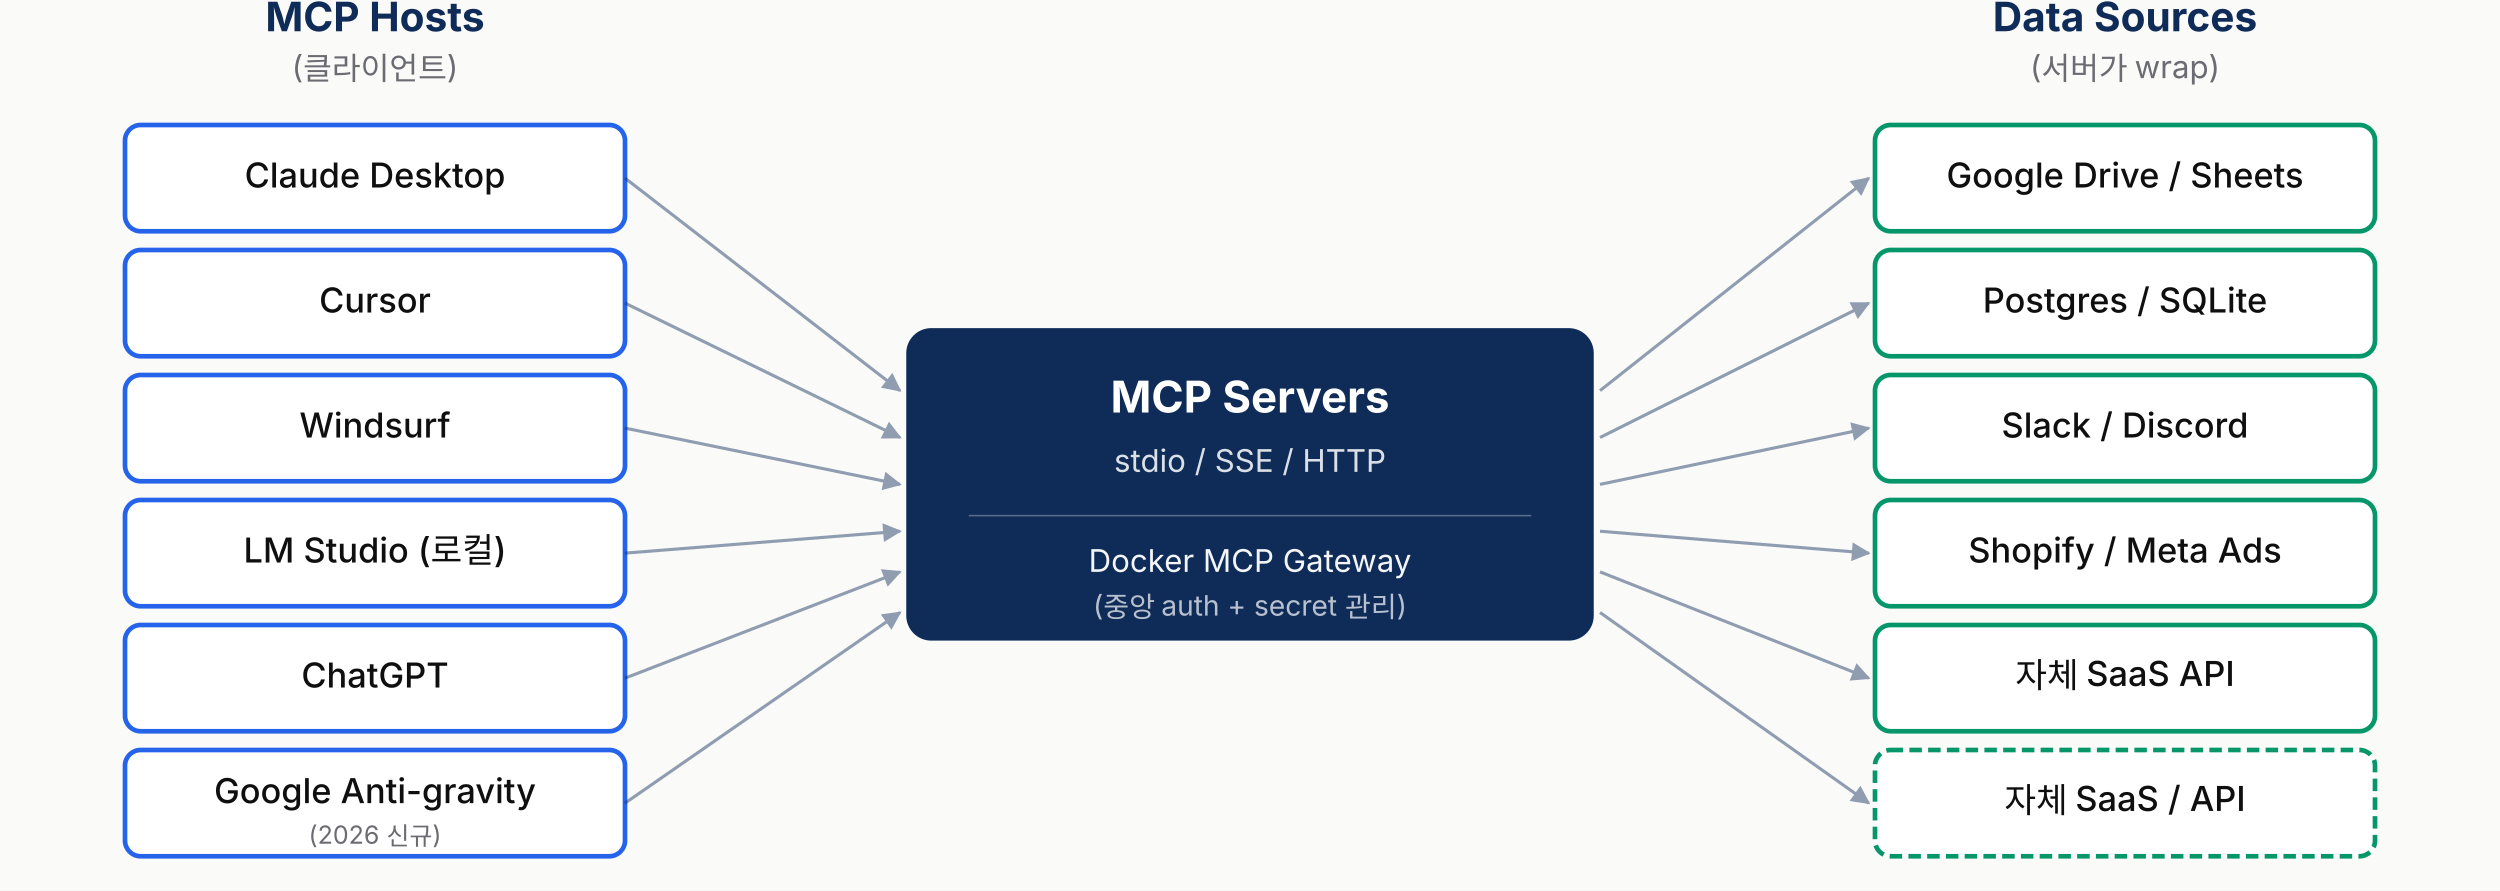
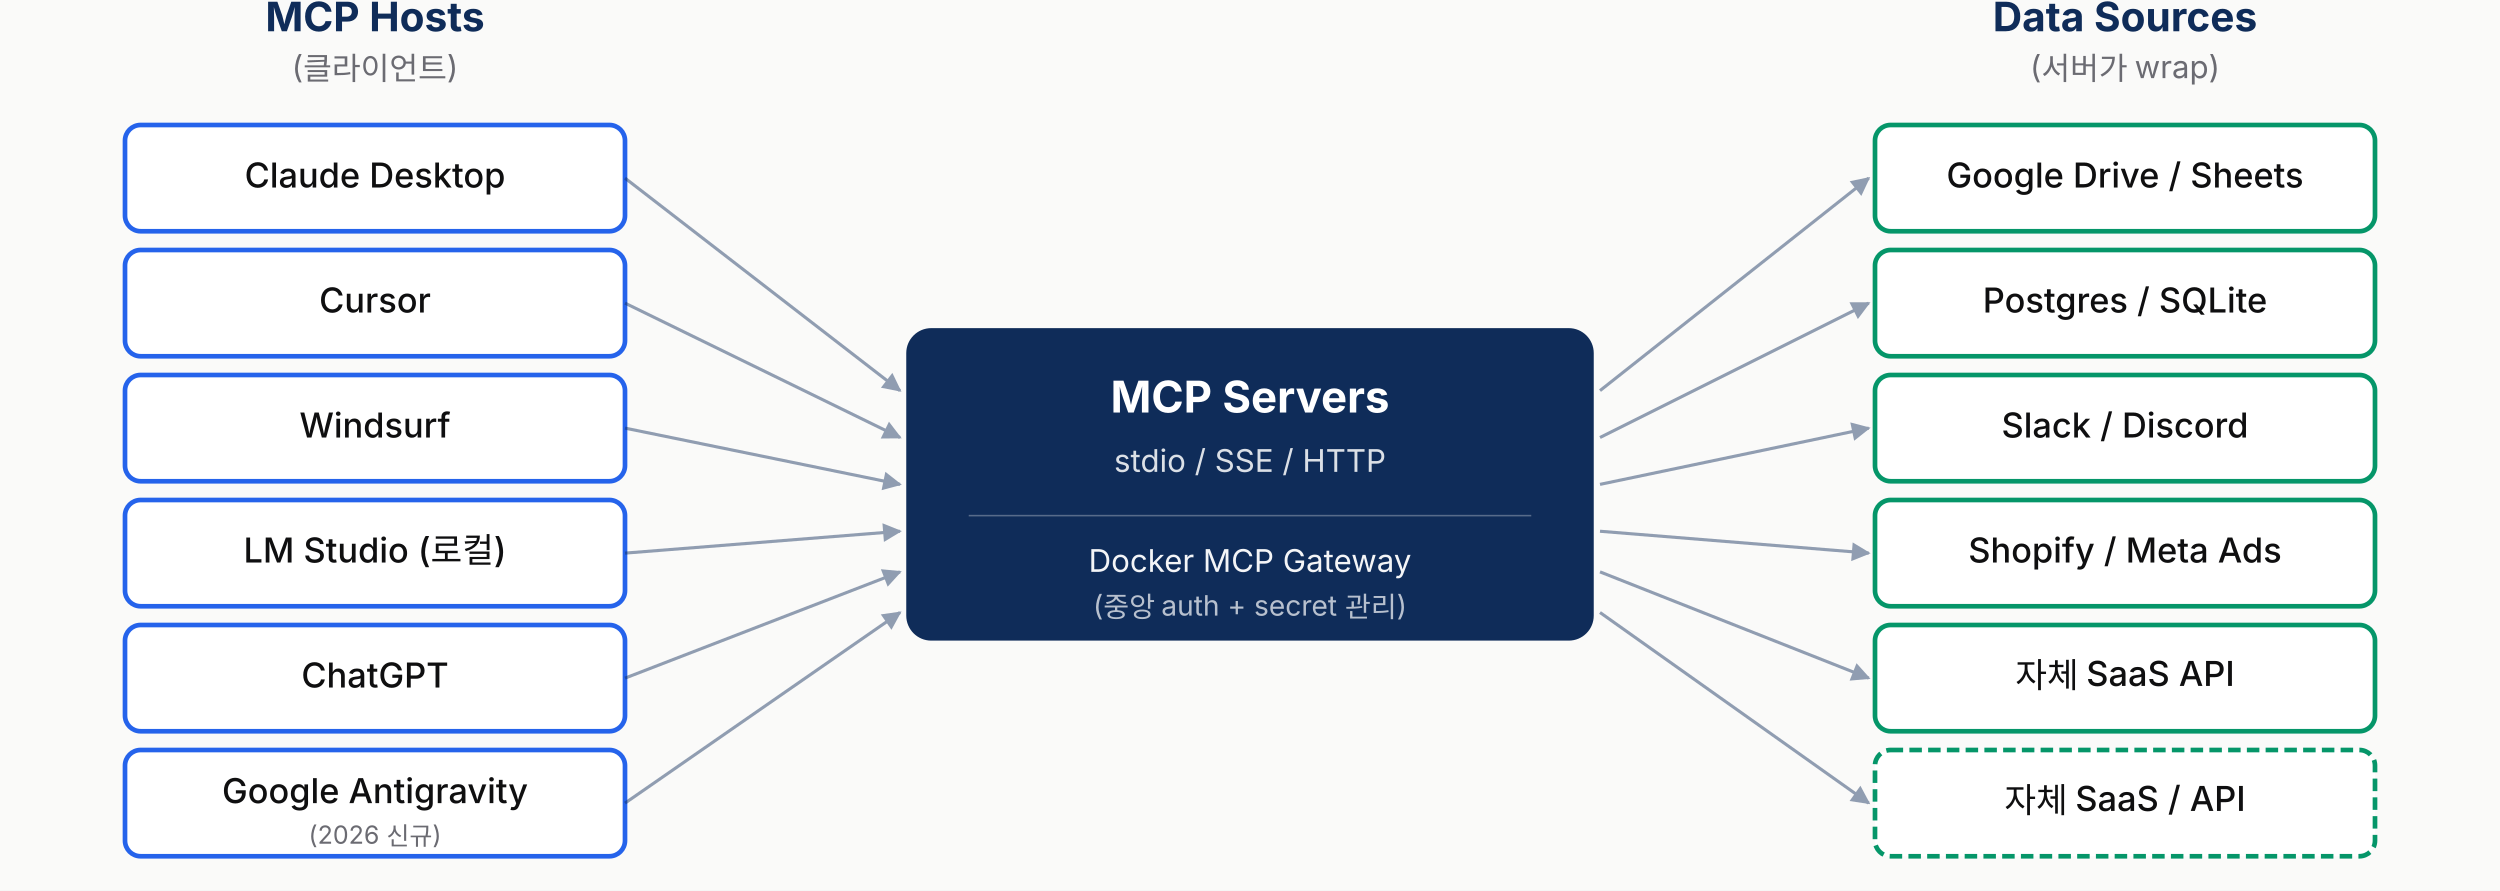
<svg xmlns="http://www.w3.org/2000/svg" viewBox="0 75 800 285" font-family="-apple-system, 'Segoe UI', 'Noto Sans KR', sans-serif">
  <defs>
    <marker id="arrow-mcp" viewBox="0 0 10 10" refX="9" refY="5" markerWidth="6" markerHeight="6" orient="auto">
      <path d="M0,0 L10,5 L0,10 z" fill="#0F2C59" />
    </marker>
    <marker id="arrow-mcp-rev" viewBox="0 0 10 10" refX="1" refY="5" markerWidth="6" markerHeight="6" orient="auto">
      <path d="M10,0 L0,5 L10,10 z" fill="#0F2C59" />
    </marker>
  </defs>
  <rect x="0" y="75" width="800" height="285" fill="#FAFAF9" />
  <text x="120" y="85" font-size="13" font-weight="700" text-anchor="middle" fill="#0F2C59">MCP Hosts</text>
  <text x="120" y="100" font-size="10" text-anchor="middle" fill="#6B6B72">(클라이언트)</text>
  <g>
    <rect x="40" y="115" width="160" height="34" rx="5" fill="#FFFFFF" stroke="#2563EB" stroke-width="1.5" />
    <text x="120" y="135" font-size="11" font-weight="500" text-anchor="middle" fill="#0F0F10">Claude Desktop</text>
  </g>
  <g>
    <rect x="40" y="155" width="160" height="34" rx="5" fill="#FFFFFF" stroke="#2563EB" stroke-width="1.5" />
    <text x="120" y="175" font-size="11" font-weight="500" text-anchor="middle" fill="#0F0F10">Cursor</text>
  </g>
  <g>
    <rect x="40" y="195" width="160" height="34" rx="5" fill="#FFFFFF" stroke="#2563EB" stroke-width="1.5" />
    <text x="120" y="215" font-size="11" font-weight="500" text-anchor="middle" fill="#0F0F10">Windsurf</text>
  </g>
  <g>
    <rect x="40" y="235" width="160" height="34" rx="5" fill="#FFFFFF" stroke="#2563EB" stroke-width="1.5" />
    <text x="120" y="255" font-size="11" font-weight="500" text-anchor="middle" fill="#0F0F10">LM Studio (로컬)</text>
  </g>
  <g>
    <rect x="40" y="275" width="160" height="34" rx="5" fill="#FFFFFF" stroke="#2563EB" stroke-width="1.5" />
    <text x="120" y="295" font-size="11" font-weight="500" text-anchor="middle" fill="#0F0F10">ChatGPT</text>
  </g>
  <g>
    <rect x="40" y="315" width="160" height="34" rx="5" fill="#FFFFFF" stroke="#2563EB" stroke-width="1.5" />
-     <text x="120" y="332" font-size="11" font-weight="500" text-anchor="middle" fill="#0F0F10">Google Anti-gravity</text>
+     <text x="120" y="332" font-size="11" font-weight="500" text-anchor="middle" fill="#0F0F10">Google Antigravity</text>
    <text x="120" y="345" font-size="8" text-anchor="middle" fill="#6B6B72">(2026 신규)</text>
  </g>
  <g>
    <rect x="290" y="180" width="220" height="100" rx="8" fill="#0F2C59" />
    <text x="400" y="207" font-size="14" font-weight="700" text-anchor="middle" fill="#FFFFFF">MCP Servers</text>
    <text x="400" y="226" font-size="10" text-anchor="middle" fill="#FFFFFF" opacity="0.85">stdio / SSE / HTTP</text>
    <line x1="310" y1="240" x2="490" y2="240" stroke="#FFFFFF" stroke-opacity="0.3" stroke-width="0.5" />
    <text x="400" y="258" font-size="10" text-anchor="middle" fill="#FFFFFF" opacity="0.95">Docker MCP Gateway</text>
    <text x="400" y="272" font-size="9" text-anchor="middle" fill="#FFFFFF" opacity="0.7">(중앙 auth + secret 관리)</text>
  </g>
  <line x1="200" y1="132" x2="288" y2="200" stroke="#0F2C59" stroke-width="1" marker-end="url(#arrow-mcp)" opacity="0.45" />
  <line x1="200" y1="172" x2="288" y2="215" stroke="#0F2C59" stroke-width="1" marker-end="url(#arrow-mcp)" opacity="0.45" />
  <line x1="200" y1="212" x2="288" y2="230" stroke="#0F2C59" stroke-width="1" marker-end="url(#arrow-mcp)" opacity="0.45" />
  <line x1="200" y1="252" x2="288" y2="245" stroke="#0F2C59" stroke-width="1" marker-end="url(#arrow-mcp)" opacity="0.45" />
  <line x1="200" y1="292" x2="288" y2="258" stroke="#0F2C59" stroke-width="1" marker-end="url(#arrow-mcp)" opacity="0.45" />
  <line x1="200" y1="332" x2="288" y2="271" stroke="#0F2C59" stroke-width="1" marker-end="url(#arrow-mcp)" opacity="0.45" />
  <text x="680" y="85" font-size="13" font-weight="700" text-anchor="middle" fill="#0F2C59">Data Sources</text>
  <text x="680" y="100" font-size="10" text-anchor="middle" fill="#6B6B72">(서버가 wrap)</text>
  <g>
    <rect x="600" y="115" width="160" height="34" rx="5" fill="#FFFFFF" stroke="#059669" stroke-width="1.5" />
    <text x="680" y="135" font-size="11" font-weight="500" text-anchor="middle" fill="#0F0F10">Google Drive / Sheets</text>
  </g>
  <g>
    <rect x="600" y="155" width="160" height="34" rx="5" fill="#FFFFFF" stroke="#059669" stroke-width="1.5" />
    <text x="680" y="175" font-size="11" font-weight="500" text-anchor="middle" fill="#0F0F10">Postgres / SQLite</text>
  </g>
  <g>
    <rect x="600" y="195" width="160" height="34" rx="5" fill="#FFFFFF" stroke="#059669" stroke-width="1.5" />
    <text x="680" y="215" font-size="11" font-weight="500" text-anchor="middle" fill="#0F0F10">Slack / Discord</text>
  </g>
  <g>
    <rect x="600" y="235" width="160" height="34" rx="5" fill="#FFFFFF" stroke="#059669" stroke-width="1.5" />
    <text x="680" y="255" font-size="11" font-weight="500" text-anchor="middle" fill="#0F0F10">Shopify / Meta Ads</text>
  </g>
  <g>
    <rect x="600" y="275" width="160" height="34" rx="5" fill="#FFFFFF" stroke="#059669" stroke-width="1.5" />
    <text x="680" y="295" font-size="11" font-weight="500" text-anchor="middle" fill="#0F0F10">자체 SaaS API</text>
  </g>
  <g>
    <rect x="600" y="315" width="160" height="34" rx="5" fill="#FFFFFF" stroke="#059669" stroke-width="1.5" stroke-dasharray="4 2" />
    <text x="680" y="335" font-size="11" font-weight="500" text-anchor="middle" fill="#0F0F10">자체 SaaS / API</text>
  </g>
  <line x1="512" y1="200" x2="598" y2="132" stroke="#0F2C59" stroke-width="1" marker-end="url(#arrow-mcp)" opacity="0.45" />
  <line x1="512" y1="215" x2="598" y2="172" stroke="#0F2C59" stroke-width="1" marker-end="url(#arrow-mcp)" opacity="0.45" />
  <line x1="512" y1="230" x2="598" y2="212" stroke="#0F2C59" stroke-width="1" marker-end="url(#arrow-mcp)" opacity="0.45" />
  <line x1="512" y1="245" x2="598" y2="252" stroke="#0F2C59" stroke-width="1" marker-end="url(#arrow-mcp)" opacity="0.45" />
  <line x1="512" y1="258" x2="598" y2="292" stroke="#0F2C59" stroke-width="1" marker-end="url(#arrow-mcp)" opacity="0.45" />
  <line x1="512" y1="271" x2="598" y2="332" stroke="#0F2C59" stroke-width="1" marker-end="url(#arrow-mcp)" opacity="0.45" />
</svg>
